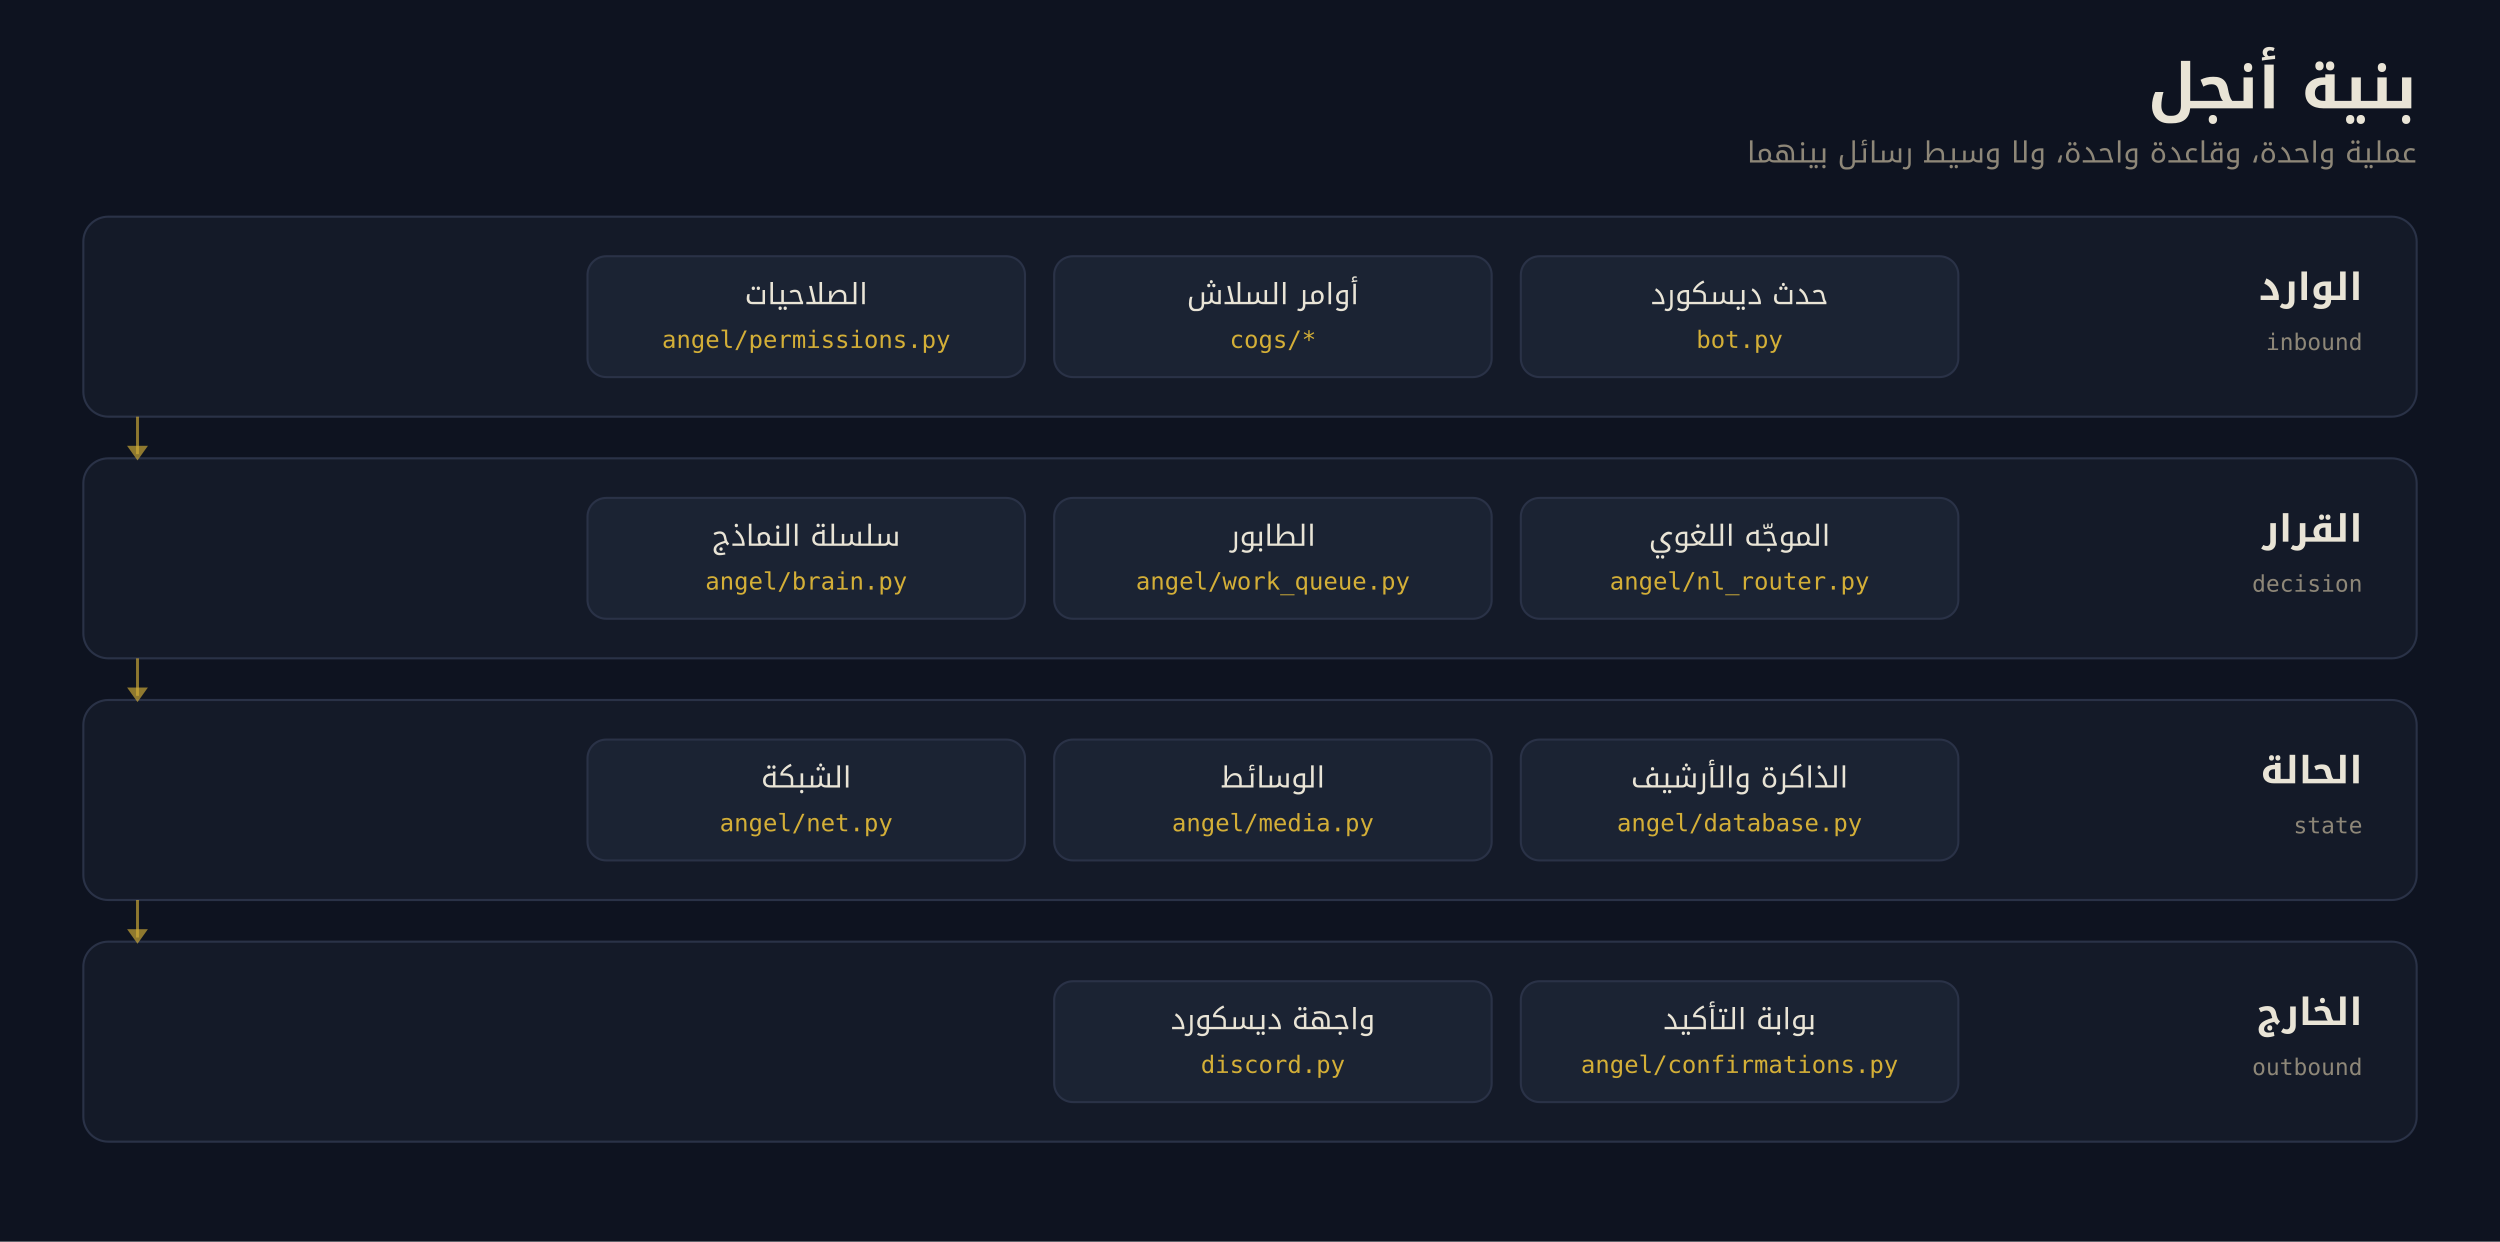
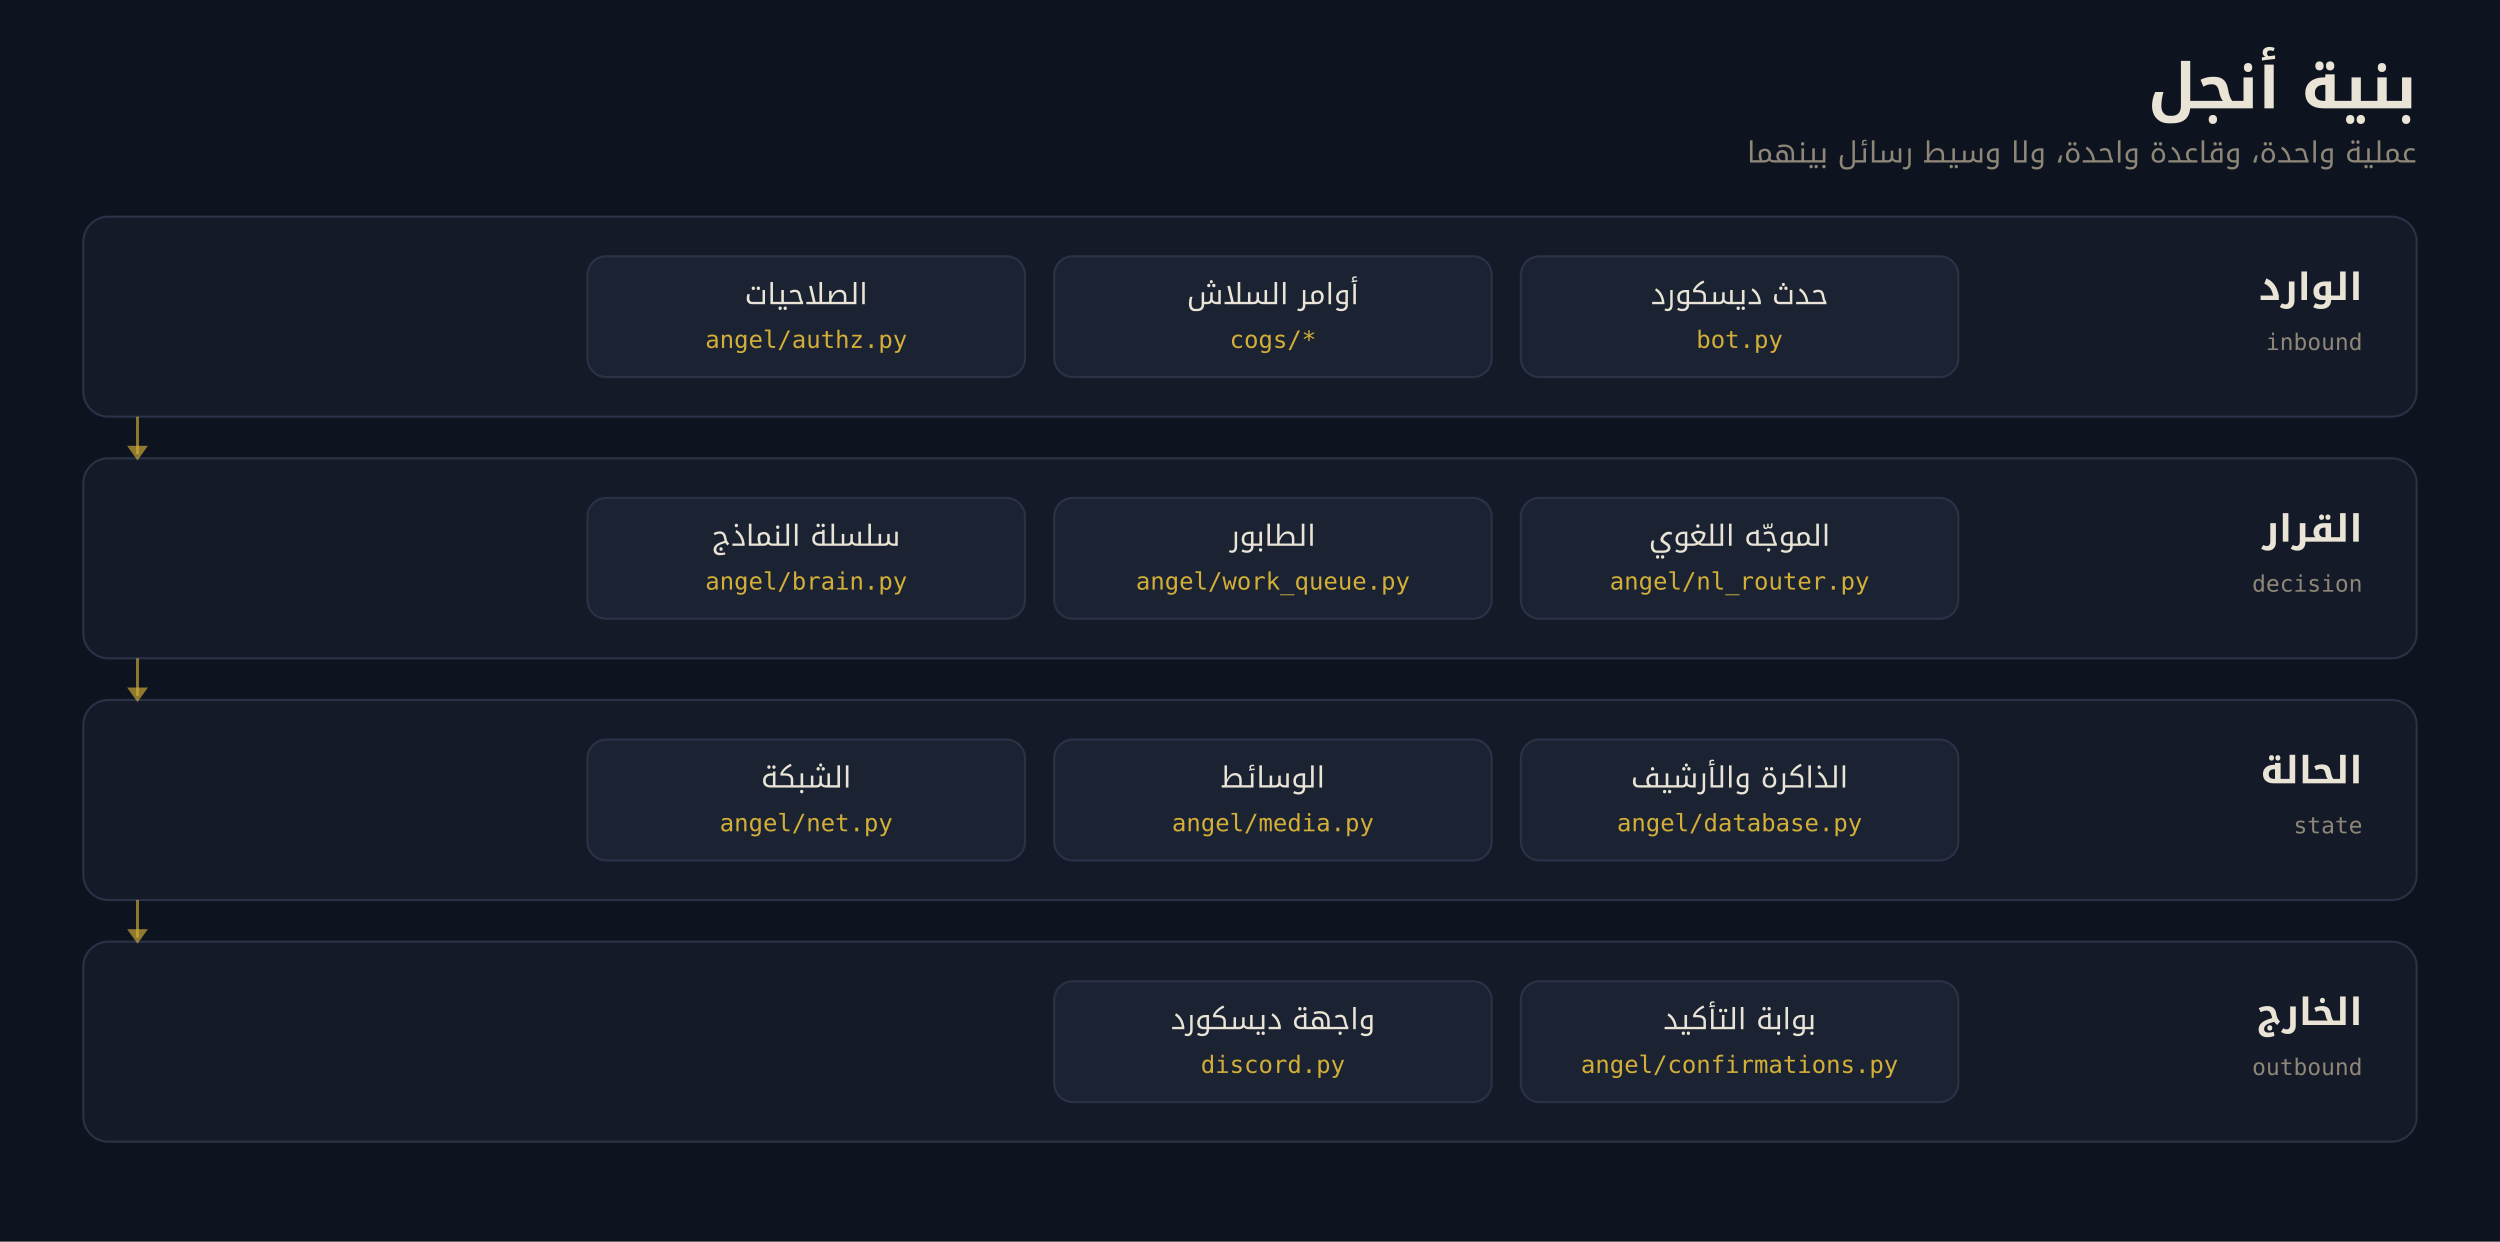
<svg xmlns="http://www.w3.org/2000/svg" viewBox="0 0 1200 596" width="1200" height="596" role="img">
  <rect width="1200" height="596" fill="#0E1320" />
  <text x="1160" y="52" text-anchor="start" direction="rtl" fill="#E9E4D6" font-family="'Cairo', 'Noto Kufi Arabic', system-ui, sans-serif" font-size="30" font-weight="700">بنية أنجل</text>
  <text x="1160" y="78" text-anchor="start" direction="rtl" fill="#8E8778" font-family="'Cairo', 'Noto Kufi Arabic', system-ui, sans-serif" font-size="14">عملية واحدة، وقاعدة واحدة، ولا وسيط رسائل بينهما</text>
  <rect x="40" y="104" width="1120" height="96" rx="12" fill="#141A28" stroke="#2A3247" />
  <text x="1134" y="144" text-anchor="start" direction="rtl" fill="#E9E4D6" font-family="'Cairo', 'Noto Kufi Arabic', system-ui, sans-serif" font-size="18" font-weight="700">الوارد</text>
  <text x="1134" y="168" text-anchor="end" direction="ltr" fill="#8E8778" font-family="ui-monospace, SFMono-Regular, Menlo, monospace" font-size="11">inbound</text>
  <rect x="730" y="123.0" width="210" height="58" rx="9" fill="#1B2333" stroke="#2A3247" />
  <text x="835.0" y="146.0" text-anchor="middle" direction="rtl" fill="#E9E4D6" font-family="'Cairo', 'Noto Kufi Arabic', system-ui, sans-serif" font-size="14">حدث ديسكورد</text>
  <text x="835.0" y="167.0" text-anchor="middle" direction="ltr" fill="#D4AF37" font-family="ui-monospace, SFMono-Regular, Menlo, monospace" font-size="11.5">bot.py</text>
  <rect x="506" y="123.0" width="210" height="58" rx="9" fill="#1B2333" stroke="#2A3247" />
  <text x="611.0" y="146.0" text-anchor="middle" direction="rtl" fill="#E9E4D6" font-family="'Cairo', 'Noto Kufi Arabic', system-ui, sans-serif" font-size="14">أوامر السلاش</text>
  <text x="611.0" y="167.0" text-anchor="middle" direction="ltr" fill="#D4AF37" font-family="ui-monospace, SFMono-Regular, Menlo, monospace" font-size="11.5">cogs/*</text>
  <rect x="282" y="123.0" width="210" height="58" rx="9" fill="#1B2333" stroke="#2A3247" />
  <text x="387.0" y="146.0" text-anchor="middle" direction="rtl" fill="#E9E4D6" font-family="'Cairo', 'Noto Kufi Arabic', system-ui, sans-serif" font-size="14">الصلاحيات</text>
-   <text x="387.0" y="167.0" text-anchor="middle" direction="ltr" fill="#D4AF37" font-family="ui-monospace, SFMono-Regular, Menlo, monospace" font-size="11.5">angel/permissions.py</text>
+   <text x="387.0" y="167.0" text-anchor="middle" direction="ltr" fill="#D4AF37" font-family="ui-monospace, SFMono-Regular, Menlo, monospace" font-size="11.5">angel/authz.py</text>
  <rect x="40" y="220" width="1120" height="96" rx="12" fill="#141A28" stroke="#2A3247" />
  <text x="1134" y="260" text-anchor="start" direction="rtl" fill="#E9E4D6" font-family="'Cairo', 'Noto Kufi Arabic', system-ui, sans-serif" font-size="18" font-weight="700">القرار</text>
  <text x="1134" y="284" text-anchor="end" direction="ltr" fill="#8E8778" font-family="ui-monospace, SFMono-Regular, Menlo, monospace" font-size="11">decision</text>
  <rect x="730" y="239.0" width="210" height="58" rx="9" fill="#1B2333" stroke="#2A3247" />
  <text x="835.0" y="262.0" text-anchor="middle" direction="rtl" fill="#E9E4D6" font-family="'Cairo', 'Noto Kufi Arabic', system-ui, sans-serif" font-size="14">الموجّه اللغوي</text>
  <text x="835.0" y="283.0" text-anchor="middle" direction="ltr" fill="#D4AF37" font-family="ui-monospace, SFMono-Regular, Menlo, monospace" font-size="11.5">angel/nl_router.py</text>
  <rect x="506" y="239.0" width="210" height="58" rx="9" fill="#1B2333" stroke="#2A3247" />
  <text x="611.0" y="262.0" text-anchor="middle" direction="rtl" fill="#E9E4D6" font-family="'Cairo', 'Noto Kufi Arabic', system-ui, sans-serif" font-size="14">الطابور</text>
  <text x="611.0" y="283.0" text-anchor="middle" direction="ltr" fill="#D4AF37" font-family="ui-monospace, SFMono-Regular, Menlo, monospace" font-size="11.5">angel/work_queue.py</text>
  <rect x="282" y="239.0" width="210" height="58" rx="9" fill="#1B2333" stroke="#2A3247" />
  <text x="387.0" y="262.0" text-anchor="middle" direction="rtl" fill="#E9E4D6" font-family="'Cairo', 'Noto Kufi Arabic', system-ui, sans-serif" font-size="14">سلسلة النماذج</text>
  <text x="387.0" y="283.0" text-anchor="middle" direction="ltr" fill="#D4AF37" font-family="ui-monospace, SFMono-Regular, Menlo, monospace" font-size="11.5">angel/brain.py</text>
  <rect x="40" y="336" width="1120" height="96" rx="12" fill="#141A28" stroke="#2A3247" />
  <text x="1134" y="376" text-anchor="start" direction="rtl" fill="#E9E4D6" font-family="'Cairo', 'Noto Kufi Arabic', system-ui, sans-serif" font-size="18" font-weight="700">الحالة</text>
  <text x="1134" y="400" text-anchor="end" direction="ltr" fill="#8E8778" font-family="ui-monospace, SFMono-Regular, Menlo, monospace" font-size="11">state</text>
  <rect x="730" y="355.0" width="210" height="58" rx="9" fill="#1B2333" stroke="#2A3247" />
  <text x="835.0" y="378.0" text-anchor="middle" direction="rtl" fill="#E9E4D6" font-family="'Cairo', 'Noto Kufi Arabic', system-ui, sans-serif" font-size="14">الذاكرة والأرشيف</text>
  <text x="835.0" y="399.0" text-anchor="middle" direction="ltr" fill="#D4AF37" font-family="ui-monospace, SFMono-Regular, Menlo, monospace" font-size="11.5">angel/database.py</text>
  <rect x="506" y="355.0" width="210" height="58" rx="9" fill="#1B2333" stroke="#2A3247" />
  <text x="611.0" y="378.0" text-anchor="middle" direction="rtl" fill="#E9E4D6" font-family="'Cairo', 'Noto Kufi Arabic', system-ui, sans-serif" font-size="14">الوسائط</text>
  <text x="611.0" y="399.0" text-anchor="middle" direction="ltr" fill="#D4AF37" font-family="ui-monospace, SFMono-Regular, Menlo, monospace" font-size="11.5">angel/media.py</text>
  <rect x="282" y="355.0" width="210" height="58" rx="9" fill="#1B2333" stroke="#2A3247" />
  <text x="387.0" y="378.0" text-anchor="middle" direction="rtl" fill="#E9E4D6" font-family="'Cairo', 'Noto Kufi Arabic', system-ui, sans-serif" font-size="14">الشبكة</text>
  <text x="387.0" y="399.0" text-anchor="middle" direction="ltr" fill="#D4AF37" font-family="ui-monospace, SFMono-Regular, Menlo, monospace" font-size="11.5">angel/net.py</text>
  <rect x="40" y="452" width="1120" height="96" rx="12" fill="#141A28" stroke="#2A3247" />
  <text x="1134" y="492" text-anchor="start" direction="rtl" fill="#E9E4D6" font-family="'Cairo', 'Noto Kufi Arabic', system-ui, sans-serif" font-size="18" font-weight="700">الخارج</text>
  <text x="1134" y="516" text-anchor="end" direction="ltr" fill="#8E8778" font-family="ui-monospace, SFMono-Regular, Menlo, monospace" font-size="11">outbound</text>
  <rect x="730" y="471.0" width="210" height="58" rx="9" fill="#1B2333" stroke="#2A3247" />
  <text x="835.0" y="494.0" text-anchor="middle" direction="rtl" fill="#E9E4D6" font-family="'Cairo', 'Noto Kufi Arabic', system-ui, sans-serif" font-size="14">بوابة التأكيد</text>
  <text x="835.0" y="515.0" text-anchor="middle" direction="ltr" fill="#D4AF37" font-family="ui-monospace, SFMono-Regular, Menlo, monospace" font-size="11.5">angel/confirmations.py</text>
  <rect x="506" y="471.0" width="210" height="58" rx="9" fill="#1B2333" stroke="#2A3247" />
  <text x="611.0" y="494.0" text-anchor="middle" direction="rtl" fill="#E9E4D6" font-family="'Cairo', 'Noto Kufi Arabic', system-ui, sans-serif" font-size="14">واجهة ديسكورد</text>
  <text x="611.0" y="515.0" text-anchor="middle" direction="ltr" fill="#D4AF37" font-family="ui-monospace, SFMono-Regular, Menlo, monospace" font-size="11.5">discord.py</text>
  <path d="M66 200 V218" stroke="#D4AF37" stroke-width="1.4" opacity="0.65" />
  <path d="M61 214 l5 7 l5 -7 z" fill="#D4AF37" opacity="0.65" />
  <path d="M66 316 V334" stroke="#D4AF37" stroke-width="1.4" opacity="0.65" />
  <path d="M61 330 l5 7 l5 -7 z" fill="#D4AF37" opacity="0.65" />
  <path d="M66 432 V450" stroke="#D4AF37" stroke-width="1.4" opacity="0.65" />
  <path d="M61 446 l5 7 l5 -7 z" fill="#D4AF37" opacity="0.65" />
</svg>
